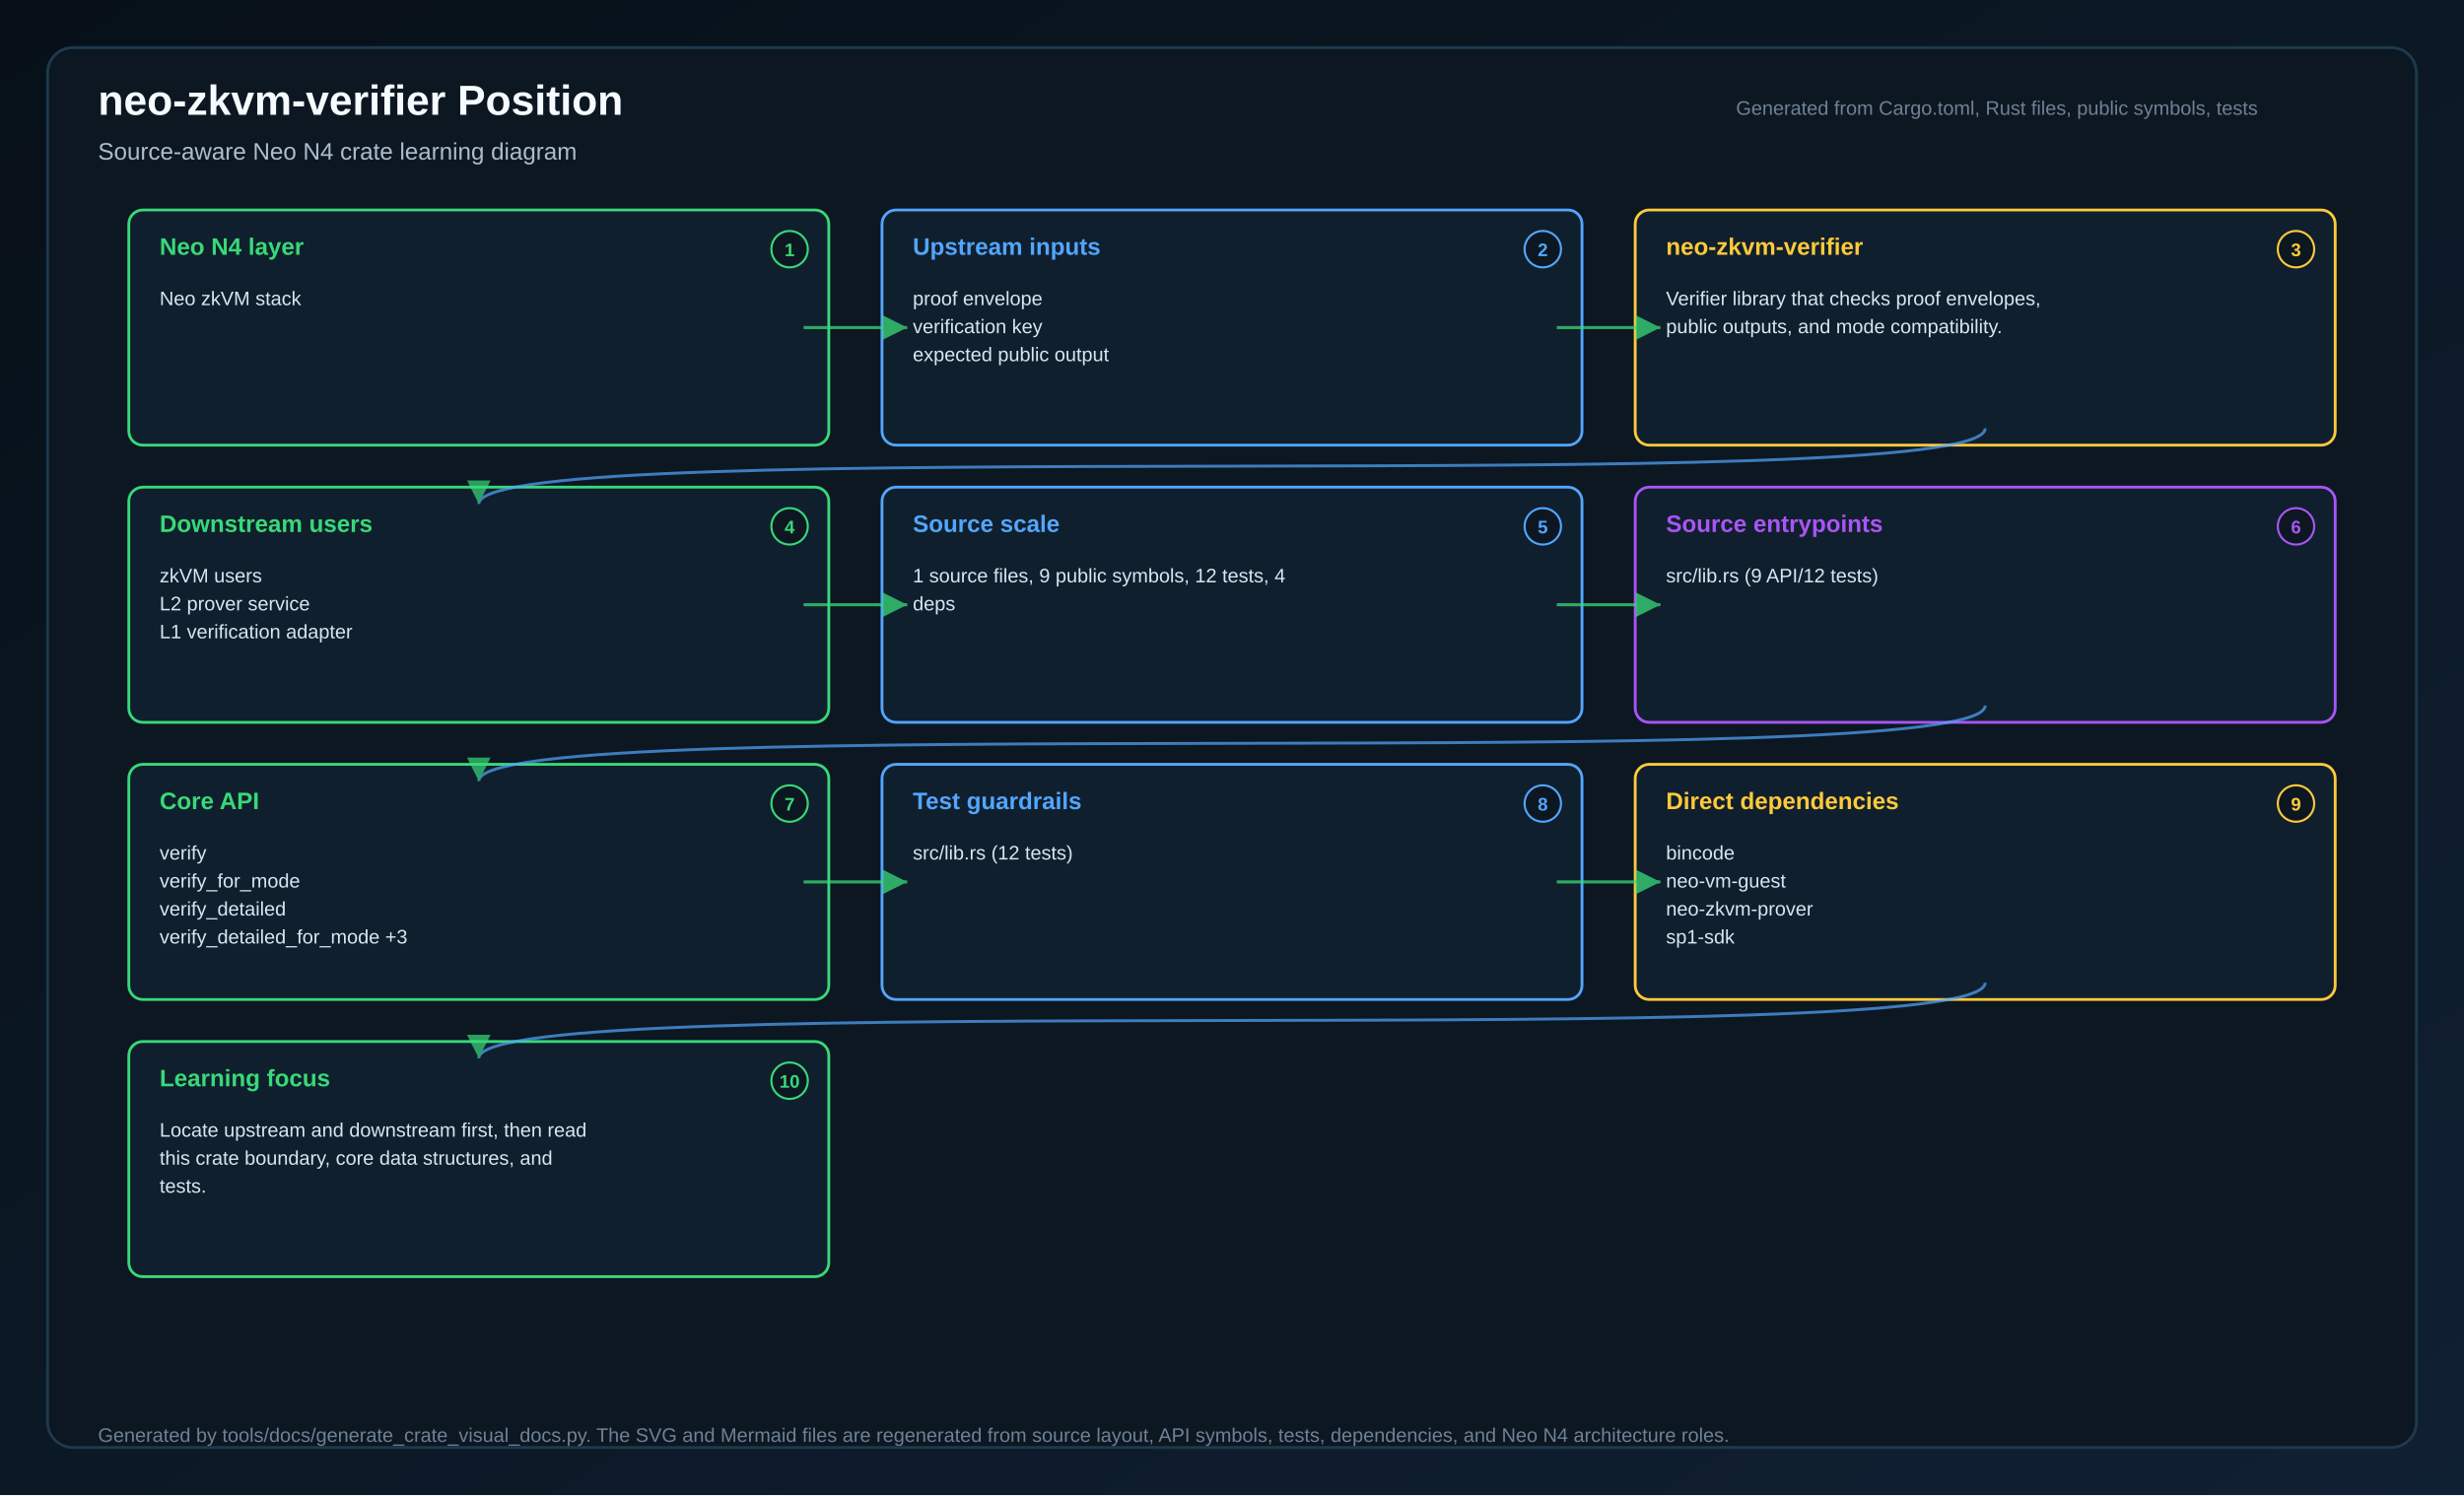
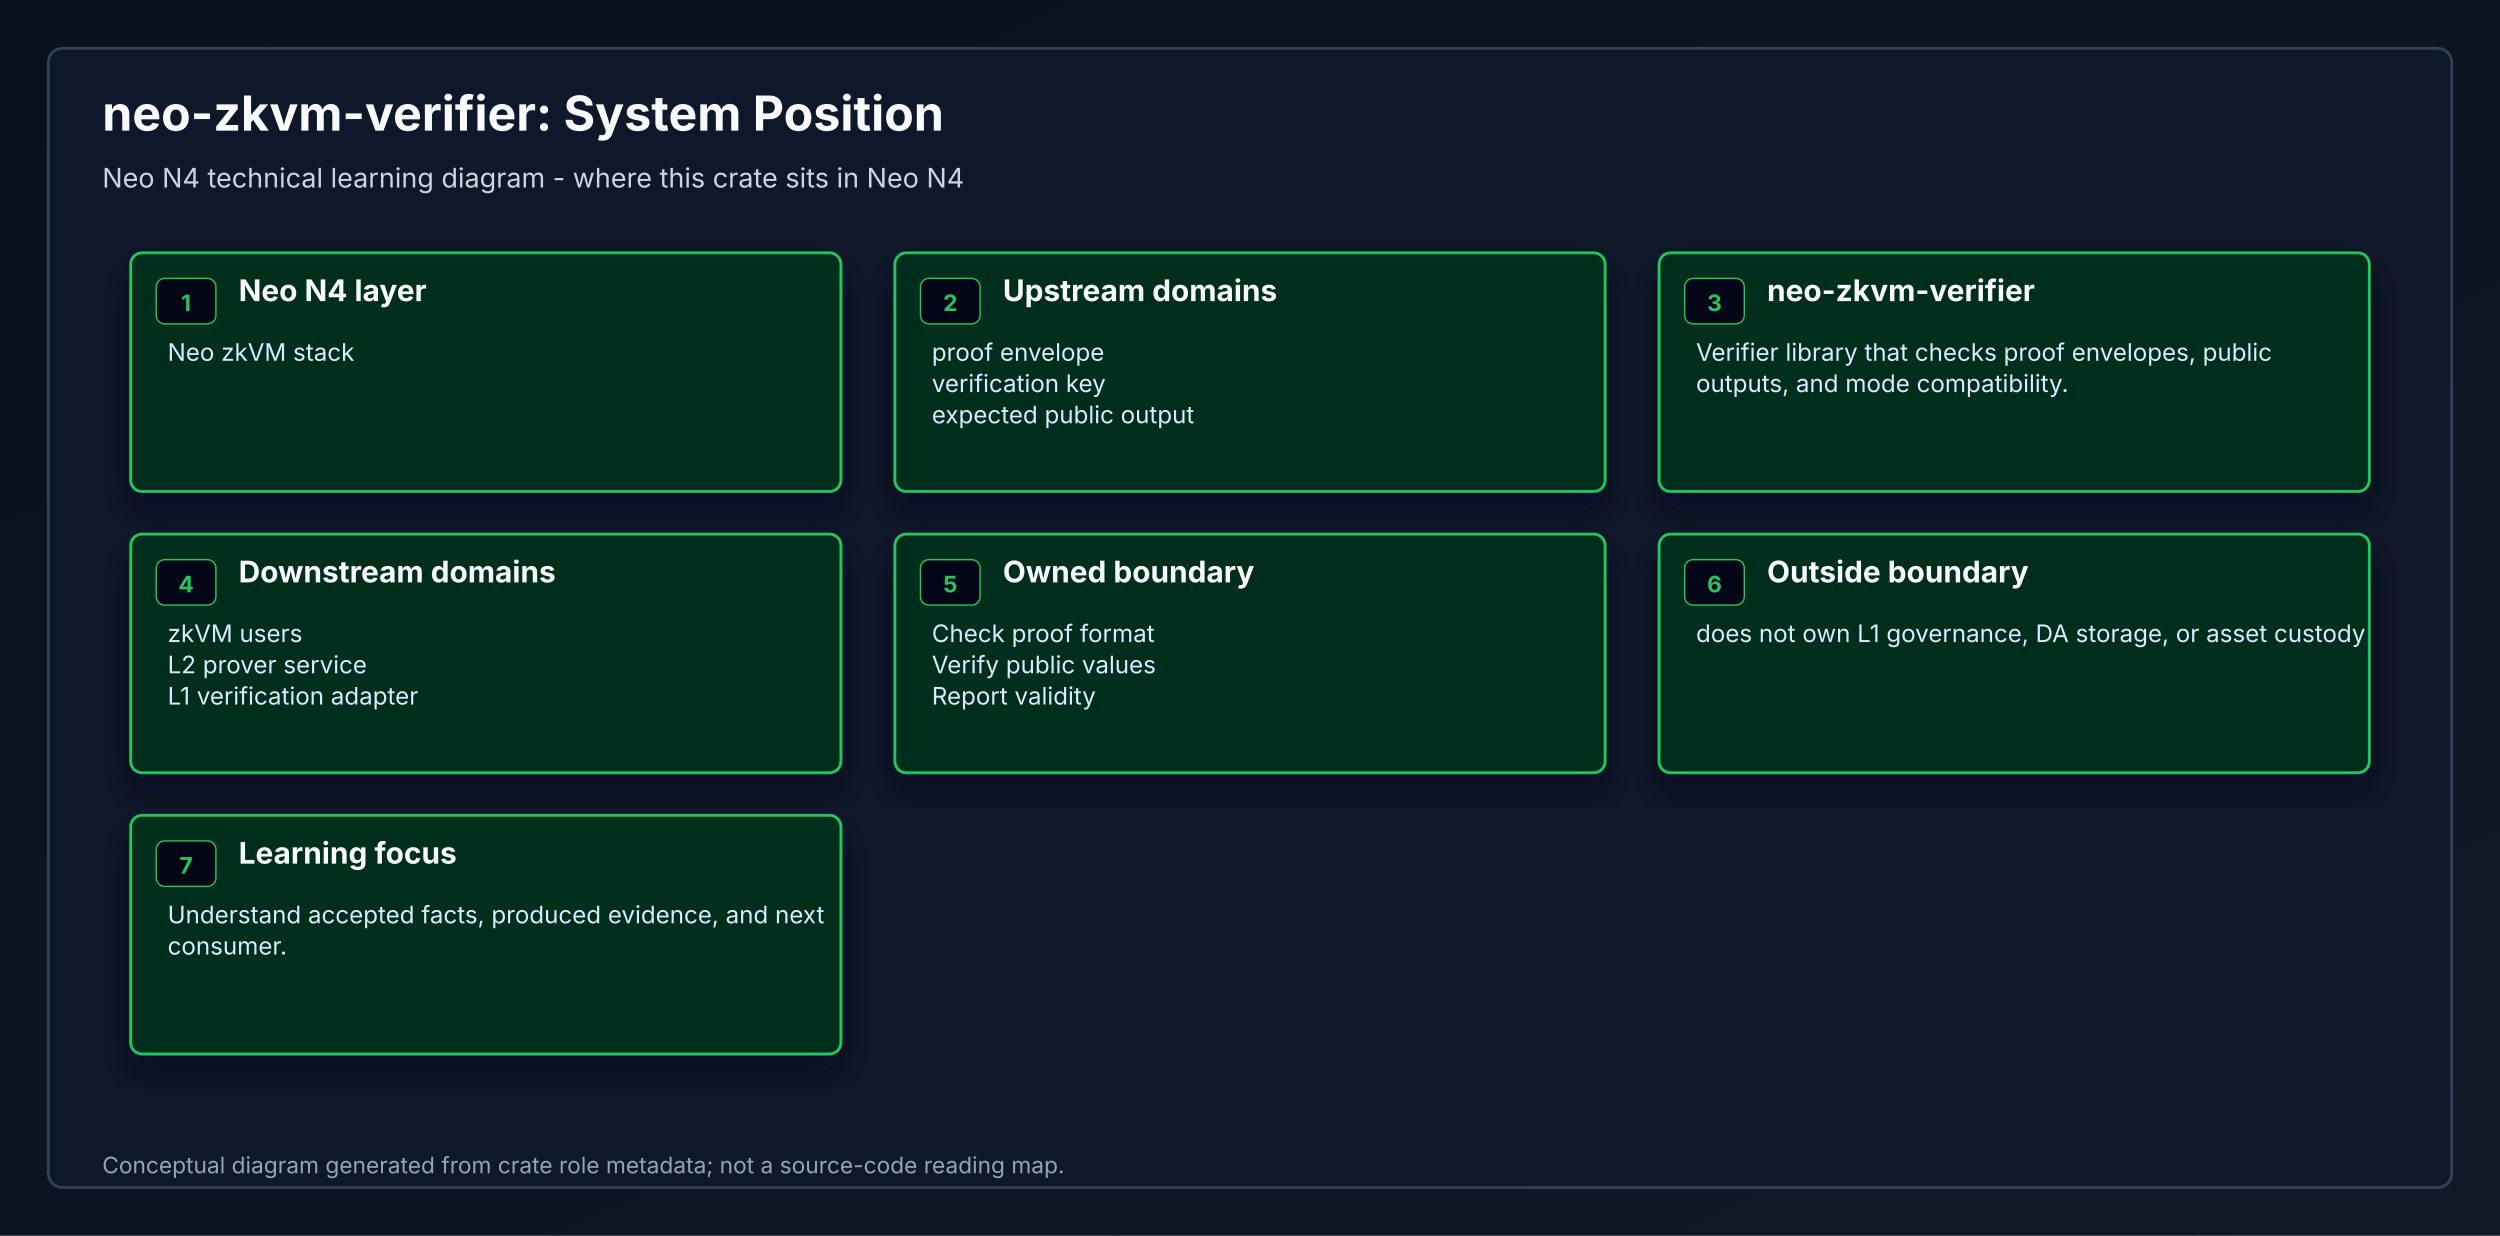
- <svg xmlns="http://www.w3.org/2000/svg" width="1760" height="1068" viewBox="0 0 1760 1068" role="img" aria-label="neo-zkvm-verifier Position">
+ <svg xmlns="http://www.w3.org/2000/svg" width="1760" height="870" viewBox="0 0 1760 870" role="img" aria-label="neo-zkvm-verifier System Position">
  <defs>
-     <linearGradient id="bg" x1="0" x2="1" y1="0" y2="1">
-       <stop offset="0" stop-color="#071018" />
-       <stop offset="1" stop-color="#102033" />
+     <linearGradient id="bg" x1="0" y1="0" x2="1" y2="1">
+       <stop offset="0%" stop-color="#08111f" />
+       <stop offset="100%" stop-color="#111827" />
    </linearGradient>
-     <marker id="arrow" markerWidth="12" markerHeight="12" refX="10" refY="6" orient="auto">
-       <path d="M2,2 L10,6 L2,10 Z" fill="#38d978" />
-     </marker>
+     <filter id="shadow" x="-15%" y="-15%" width="130%" height="130%">
+       <feDropShadow dx="0" dy="14" stdDeviation="12" flood-color="#020617" flood-opacity="0.42" />
+     </filter>
  </defs>
-   <rect x="0" y="0" width="1760" height="1068" fill="url(#bg)" />
-   <rect x="34" y="34" width="1692" height="1000" rx="18" fill="#0c1722" stroke="#1e3a4d" stroke-width="2" />
-   <text x="70" y="82" fill="#f6fbff" font-size="30" font-family="Segoe UI, Arial, sans-serif" font-weight="700">neo-zkvm-verifier Position</text>
-   <text x="70" y="114" fill="#aebdcc" font-size="17" font-family="Segoe UI, Arial, sans-serif">Source-aware Neo N4 crate learning diagram</text>
-   <text x="1240" y="82" fill="#6f8194" font-size="14" font-family="Segoe UI, Arial, sans-serif">Generated from Cargo.toml, Rust files, public symbols, tests</text>
-   <rect x="92" y="150" width="500" height="168" rx="10" fill="#101f2d" stroke="#38d978" stroke-width="2" />
-   <circle cx="564" cy="178" r="13" fill="#0c1722" stroke="#38d978" stroke-width="1.5" />
-   <text x="564" y="183" text-anchor="middle" fill="#38d978" font-size="13" font-family="Segoe UI, Arial, sans-serif" font-weight="700">1</text>
-   <text x="114" y="182" fill="#38d978" font-size="17" font-family="Segoe UI, Arial, sans-serif" font-weight="700">Neo N4 layer</text>
-   <text x="114" y="218" fill="#d9e6f2" font-size="14" font-family="Segoe UI, Arial, sans-serif">Neo zkVM stack</text>
-   <rect x="630" y="150" width="500" height="168" rx="10" fill="#101f2d" stroke="#52a6ff" stroke-width="2" />
-   <circle cx="1102" cy="178" r="13" fill="#0c1722" stroke="#52a6ff" stroke-width="1.5" />
-   <text x="1102" y="183" text-anchor="middle" fill="#52a6ff" font-size="13" font-family="Segoe UI, Arial, sans-serif" font-weight="700">2</text>
-   <text x="652" y="182" fill="#52a6ff" font-size="17" font-family="Segoe UI, Arial, sans-serif" font-weight="700">Upstream inputs</text>
-   <text x="652" y="218" fill="#d9e6f2" font-size="14" font-family="Segoe UI, Arial, sans-serif">proof envelope</text>
-   <text x="652" y="238" fill="#d9e6f2" font-size="14" font-family="Segoe UI, Arial, sans-serif">verification key</text>
-   <text x="652" y="258" fill="#d9e6f2" font-size="14" font-family="Segoe UI, Arial, sans-serif">expected public output</text>
-   <rect x="1168" y="150" width="500" height="168" rx="10" fill="#101f2d" stroke="#ffca3a" stroke-width="2" />
-   <circle cx="1640" cy="178" r="13" fill="#0c1722" stroke="#ffca3a" stroke-width="1.5" />
-   <text x="1640" y="183" text-anchor="middle" fill="#ffca3a" font-size="13" font-family="Segoe UI, Arial, sans-serif" font-weight="700">3</text>
-   <text x="1190" y="182" fill="#ffca3a" font-size="17" font-family="Segoe UI, Arial, sans-serif" font-weight="700">neo-zkvm-verifier</text>
-   <text x="1190" y="218" fill="#d9e6f2" font-size="14" font-family="Segoe UI, Arial, sans-serif">Verifier library that checks proof envelopes,</text>
-   <text x="1190" y="238" fill="#d9e6f2" font-size="14" font-family="Segoe UI, Arial, sans-serif">public outputs, and mode compatibility.</text>
-   <rect x="92" y="348" width="500" height="168" rx="10" fill="#101f2d" stroke="#38d978" stroke-width="2" />
-   <circle cx="564" cy="376" r="13" fill="#0c1722" stroke="#38d978" stroke-width="1.5" />
-   <text x="564" y="381" text-anchor="middle" fill="#38d978" font-size="13" font-family="Segoe UI, Arial, sans-serif" font-weight="700">4</text>
-   <text x="114" y="380" fill="#38d978" font-size="17" font-family="Segoe UI, Arial, sans-serif" font-weight="700">Downstream users</text>
-   <text x="114" y="416" fill="#d9e6f2" font-size="14" font-family="Segoe UI, Arial, sans-serif">zkVM users</text>
-   <text x="114" y="436" fill="#d9e6f2" font-size="14" font-family="Segoe UI, Arial, sans-serif">L2 prover service</text>
-   <text x="114" y="456" fill="#d9e6f2" font-size="14" font-family="Segoe UI, Arial, sans-serif">L1 verification adapter</text>
-   <rect x="630" y="348" width="500" height="168" rx="10" fill="#101f2d" stroke="#52a6ff" stroke-width="2" />
-   <circle cx="1102" cy="376" r="13" fill="#0c1722" stroke="#52a6ff" stroke-width="1.5" />
-   <text x="1102" y="381" text-anchor="middle" fill="#52a6ff" font-size="13" font-family="Segoe UI, Arial, sans-serif" font-weight="700">5</text>
-   <text x="652" y="380" fill="#52a6ff" font-size="17" font-family="Segoe UI, Arial, sans-serif" font-weight="700">Source scale</text>
-   <text x="652" y="416" fill="#d9e6f2" font-size="14" font-family="Segoe UI, Arial, sans-serif">1 source files, 9 public symbols, 12 tests, 4</text>
-   <text x="652" y="436" fill="#d9e6f2" font-size="14" font-family="Segoe UI, Arial, sans-serif">deps</text>
-   <rect x="1168" y="348" width="500" height="168" rx="10" fill="#101f2d" stroke="#a855f7" stroke-width="2" />
-   <circle cx="1640" cy="376" r="13" fill="#0c1722" stroke="#a855f7" stroke-width="1.5" />
-   <text x="1640" y="381" text-anchor="middle" fill="#a855f7" font-size="13" font-family="Segoe UI, Arial, sans-serif" font-weight="700">6</text>
-   <text x="1190" y="380" fill="#a855f7" font-size="17" font-family="Segoe UI, Arial, sans-serif" font-weight="700">Source entrypoints</text>
-   <text x="1190" y="416" fill="#d9e6f2" font-size="14" font-family="Segoe UI, Arial, sans-serif">src/lib.rs (9 API/12 tests)</text>
-   <rect x="92" y="546" width="500" height="168" rx="10" fill="#101f2d" stroke="#38d978" stroke-width="2" />
-   <circle cx="564" cy="574" r="13" fill="#0c1722" stroke="#38d978" stroke-width="1.5" />
-   <text x="564" y="579" text-anchor="middle" fill="#38d978" font-size="13" font-family="Segoe UI, Arial, sans-serif" font-weight="700">7</text>
-   <text x="114" y="578" fill="#38d978" font-size="17" font-family="Segoe UI, Arial, sans-serif" font-weight="700">Core API</text>
-   <text x="114" y="614" fill="#d9e6f2" font-size="14" font-family="Segoe UI, Arial, sans-serif">verify</text>
-   <text x="114" y="634" fill="#d9e6f2" font-size="14" font-family="Segoe UI, Arial, sans-serif">verify_for_mode</text>
-   <text x="114" y="654" fill="#d9e6f2" font-size="14" font-family="Segoe UI, Arial, sans-serif">verify_detailed</text>
-   <text x="114" y="674" fill="#d9e6f2" font-size="14" font-family="Segoe UI, Arial, sans-serif">verify_detailed_for_mode +3</text>
-   <rect x="630" y="546" width="500" height="168" rx="10" fill="#101f2d" stroke="#52a6ff" stroke-width="2" />
-   <circle cx="1102" cy="574" r="13" fill="#0c1722" stroke="#52a6ff" stroke-width="1.5" />
-   <text x="1102" y="579" text-anchor="middle" fill="#52a6ff" font-size="13" font-family="Segoe UI, Arial, sans-serif" font-weight="700">8</text>
-   <text x="652" y="578" fill="#52a6ff" font-size="17" font-family="Segoe UI, Arial, sans-serif" font-weight="700">Test guardrails</text>
-   <text x="652" y="614" fill="#d9e6f2" font-size="14" font-family="Segoe UI, Arial, sans-serif">src/lib.rs (12 tests)</text>
-   <rect x="1168" y="546" width="500" height="168" rx="10" fill="#101f2d" stroke="#ffca3a" stroke-width="2" />
-   <circle cx="1640" cy="574" r="13" fill="#0c1722" stroke="#ffca3a" stroke-width="1.5" />
-   <text x="1640" y="579" text-anchor="middle" fill="#ffca3a" font-size="13" font-family="Segoe UI, Arial, sans-serif" font-weight="700">9</text>
-   <text x="1190" y="578" fill="#ffca3a" font-size="17" font-family="Segoe UI, Arial, sans-serif" font-weight="700">Direct dependencies</text>
-   <text x="1190" y="614" fill="#d9e6f2" font-size="14" font-family="Segoe UI, Arial, sans-serif">bincode</text>
-   <text x="1190" y="634" fill="#d9e6f2" font-size="14" font-family="Segoe UI, Arial, sans-serif">neo-vm-guest</text>
-   <text x="1190" y="654" fill="#d9e6f2" font-size="14" font-family="Segoe UI, Arial, sans-serif">neo-zkvm-prover</text>
-   <text x="1190" y="674" fill="#d9e6f2" font-size="14" font-family="Segoe UI, Arial, sans-serif">sp1-sdk</text>
-   <rect x="92" y="744" width="500" height="168" rx="10" fill="#101f2d" stroke="#38d978" stroke-width="2" />
-   <circle cx="564" cy="772" r="13" fill="#0c1722" stroke="#38d978" stroke-width="1.5" />
-   <text x="564" y="777" text-anchor="middle" fill="#38d978" font-size="13" font-family="Segoe UI, Arial, sans-serif" font-weight="700">10</text>
-   <text x="114" y="776" fill="#38d978" font-size="17" font-family="Segoe UI, Arial, sans-serif" font-weight="700">Learning focus</text>
-   <text x="114" y="812" fill="#d9e6f2" font-size="14" font-family="Segoe UI, Arial, sans-serif">Locate upstream and downstream first, then read</text>
-   <text x="114" y="832" fill="#d9e6f2" font-size="14" font-family="Segoe UI, Arial, sans-serif">this crate boundary, core data structures, and</text>
-   <text x="114" y="852" fill="#d9e6f2" font-size="14" font-family="Segoe UI, Arial, sans-serif">tests.</text>
-   <line x1="574" y1="234" x2="648" y2="234" stroke="#38d978" stroke-width="2.2" marker-end="url(#arrow)" opacity="0.75" />
-   <line x1="1112" y1="234" x2="1186" y2="234" stroke="#38d978" stroke-width="2.2" marker-end="url(#arrow)" opacity="0.75" />
-   <line x1="574" y1="432" x2="648" y2="432" stroke="#38d978" stroke-width="2.2" marker-end="url(#arrow)" opacity="0.75" />
-   <line x1="1112" y1="432" x2="1186" y2="432" stroke="#38d978" stroke-width="2.2" marker-end="url(#arrow)" opacity="0.75" />
-   <line x1="574" y1="630" x2="648" y2="630" stroke="#38d978" stroke-width="2.2" marker-end="url(#arrow)" opacity="0.75" />
-   <line x1="1112" y1="630" x2="1186" y2="630" stroke="#38d978" stroke-width="2.2" marker-end="url(#arrow)" opacity="0.75" />
-   <path d="M1418 306 C1418 358, 342 308, 342 360" stroke="#52a6ff" stroke-width="2.1" fill="none" marker-end="url(#arrow)" opacity="0.7" />
-   <path d="M1418 504 C1418 556, 342 506, 342 558" stroke="#52a6ff" stroke-width="2.1" fill="none" marker-end="url(#arrow)" opacity="0.7" />
-   <path d="M1418 702 C1418 754, 342 704, 342 756" stroke="#52a6ff" stroke-width="2.1" fill="none" marker-end="url(#arrow)" opacity="0.7" />
-   <text x="70" y="1030" fill="#6f8194" font-size="14" font-family="Segoe UI, Arial, sans-serif">Generated by tools/docs/generate_crate_visual_docs.py. The SVG and Mermaid files are regenerated from source layout, API symbols, tests, dependencies, and Neo N4 architecture roles.</text>
+   <rect width="1760" height="100%" fill="url(#bg)" />
+   <rect x="34" y="34" width="1692" height="802" rx="10" fill="#0f172a" stroke="#334155" stroke-width="2" />
+   <text x="72" y="92" fill="#f8fafc" font-family="Inter,Segoe UI,Arial,sans-serif" font-size="34" font-weight="700">neo-zkvm-verifier: System Position</text>
+   <text x="72" y="132" fill="#cbd5e1" font-family="Inter,Segoe UI,Arial,sans-serif" font-size="19">Neo N4 technical learning diagram - where this crate sits in Neo N4</text>
+   <rect x="92" y="178" width="500" height="168" rx="8" fill="#052e1a" stroke="#22c55e" stroke-width="2" filter="url(#shadow)" />
+   <rect x="110" y="196" width="42" height="32" rx="6" fill="#020617" stroke="#22c55e" stroke-width="1" />
+   <text x="131" y="219" text-anchor="middle" fill="#22c55e" font-family="Inter,Segoe UI,Arial,sans-serif" font-size="16" font-weight="700">1</text>
+   <text x="168" y="212" fill="#f8fafc" font-family="Inter,Segoe UI,Arial,sans-serif" font-size="21" font-weight="700">Neo N4 layer</text>
+   <text x="118" y="254" fill="#dbeafe" font-family="Inter,Segoe UI,Arial,sans-serif" font-size="17">Neo zkVM stack</text>
+   <rect x="630" y="178" width="500" height="168" rx="8" fill="#052e1a" stroke="#22c55e" stroke-width="2" filter="url(#shadow)" />
+   <rect x="648" y="196" width="42" height="32" rx="6" fill="#020617" stroke="#22c55e" stroke-width="1" />
+   <text x="669" y="219" text-anchor="middle" fill="#22c55e" font-family="Inter,Segoe UI,Arial,sans-serif" font-size="16" font-weight="700">2</text>
+   <text x="706" y="212" fill="#f8fafc" font-family="Inter,Segoe UI,Arial,sans-serif" font-size="21" font-weight="700">Upstream domains</text>
+   <text x="656" y="254" fill="#dbeafe" font-family="Inter,Segoe UI,Arial,sans-serif" font-size="17">proof envelope</text>
+   <text x="656" y="276" fill="#dbeafe" font-family="Inter,Segoe UI,Arial,sans-serif" font-size="17">verification key</text>
+   <text x="656" y="298" fill="#dbeafe" font-family="Inter,Segoe UI,Arial,sans-serif" font-size="17">expected public output</text>
+   <rect x="1168" y="178" width="500" height="168" rx="8" fill="#052e1a" stroke="#22c55e" stroke-width="2" filter="url(#shadow)" />
+   <rect x="1186" y="196" width="42" height="32" rx="6" fill="#020617" stroke="#22c55e" stroke-width="1" />
+   <text x="1207" y="219" text-anchor="middle" fill="#22c55e" font-family="Inter,Segoe UI,Arial,sans-serif" font-size="16" font-weight="700">3</text>
+   <text x="1244" y="212" fill="#f8fafc" font-family="Inter,Segoe UI,Arial,sans-serif" font-size="21" font-weight="700">neo-zkvm-verifier</text>
+   <text x="1194" y="254" fill="#dbeafe" font-family="Inter,Segoe UI,Arial,sans-serif" font-size="17">Verifier library that checks proof envelopes, public</text>
+   <text x="1194" y="276" fill="#dbeafe" font-family="Inter,Segoe UI,Arial,sans-serif" font-size="17">outputs, and mode compatibility.</text>
+   <rect x="92" y="376" width="500" height="168" rx="8" fill="#052e1a" stroke="#22c55e" stroke-width="2" filter="url(#shadow)" />
+   <rect x="110" y="394" width="42" height="32" rx="6" fill="#020617" stroke="#22c55e" stroke-width="1" />
+   <text x="131" y="417" text-anchor="middle" fill="#22c55e" font-family="Inter,Segoe UI,Arial,sans-serif" font-size="16" font-weight="700">4</text>
+   <text x="168" y="410" fill="#f8fafc" font-family="Inter,Segoe UI,Arial,sans-serif" font-size="21" font-weight="700">Downstream domains</text>
+   <text x="118" y="452" fill="#dbeafe" font-family="Inter,Segoe UI,Arial,sans-serif" font-size="17">zkVM users</text>
+   <text x="118" y="474" fill="#dbeafe" font-family="Inter,Segoe UI,Arial,sans-serif" font-size="17">L2 prover service</text>
+   <text x="118" y="496" fill="#dbeafe" font-family="Inter,Segoe UI,Arial,sans-serif" font-size="17">L1 verification adapter</text>
+   <rect x="630" y="376" width="500" height="168" rx="8" fill="#052e1a" stroke="#22c55e" stroke-width="2" filter="url(#shadow)" />
+   <rect x="648" y="394" width="42" height="32" rx="6" fill="#020617" stroke="#22c55e" stroke-width="1" />
+   <text x="669" y="417" text-anchor="middle" fill="#22c55e" font-family="Inter,Segoe UI,Arial,sans-serif" font-size="16" font-weight="700">5</text>
+   <text x="706" y="410" fill="#f8fafc" font-family="Inter,Segoe UI,Arial,sans-serif" font-size="21" font-weight="700">Owned boundary</text>
+   <text x="656" y="452" fill="#dbeafe" font-family="Inter,Segoe UI,Arial,sans-serif" font-size="17">Check proof format</text>
+   <text x="656" y="474" fill="#dbeafe" font-family="Inter,Segoe UI,Arial,sans-serif" font-size="17">Verify public values</text>
+   <text x="656" y="496" fill="#dbeafe" font-family="Inter,Segoe UI,Arial,sans-serif" font-size="17">Report validity</text>
+   <rect x="1168" y="376" width="500" height="168" rx="8" fill="#052e1a" stroke="#22c55e" stroke-width="2" filter="url(#shadow)" />
+   <rect x="1186" y="394" width="42" height="32" rx="6" fill="#020617" stroke="#22c55e" stroke-width="1" />
+   <text x="1207" y="417" text-anchor="middle" fill="#22c55e" font-family="Inter,Segoe UI,Arial,sans-serif" font-size="16" font-weight="700">6</text>
+   <text x="1244" y="410" fill="#f8fafc" font-family="Inter,Segoe UI,Arial,sans-serif" font-size="21" font-weight="700">Outside boundary</text>
+   <text x="1194" y="452" fill="#dbeafe" font-family="Inter,Segoe UI,Arial,sans-serif" font-size="17">does not own L1 governance, DA storage, or asset custody</text>
+   <rect x="92" y="574" width="500" height="168" rx="8" fill="#052e1a" stroke="#22c55e" stroke-width="2" filter="url(#shadow)" />
+   <rect x="110" y="592" width="42" height="32" rx="6" fill="#020617" stroke="#22c55e" stroke-width="1" />
+   <text x="131" y="615" text-anchor="middle" fill="#22c55e" font-family="Inter,Segoe UI,Arial,sans-serif" font-size="16" font-weight="700">7</text>
+   <text x="168" y="608" fill="#f8fafc" font-family="Inter,Segoe UI,Arial,sans-serif" font-size="21" font-weight="700">Learning focus</text>
+   <text x="118" y="650" fill="#dbeafe" font-family="Inter,Segoe UI,Arial,sans-serif" font-size="17">Understand accepted facts, produced evidence, and next</text>
+   <text x="118" y="672" fill="#dbeafe" font-family="Inter,Segoe UI,Arial,sans-serif" font-size="17">consumer.</text>
+   <text x="72" y="826" fill="#94a3b8" font-family="Inter,Segoe UI,Arial,sans-serif" font-size="16">Conceptual diagram generated from crate role metadata; not a source-code reading map.</text>
</svg>
